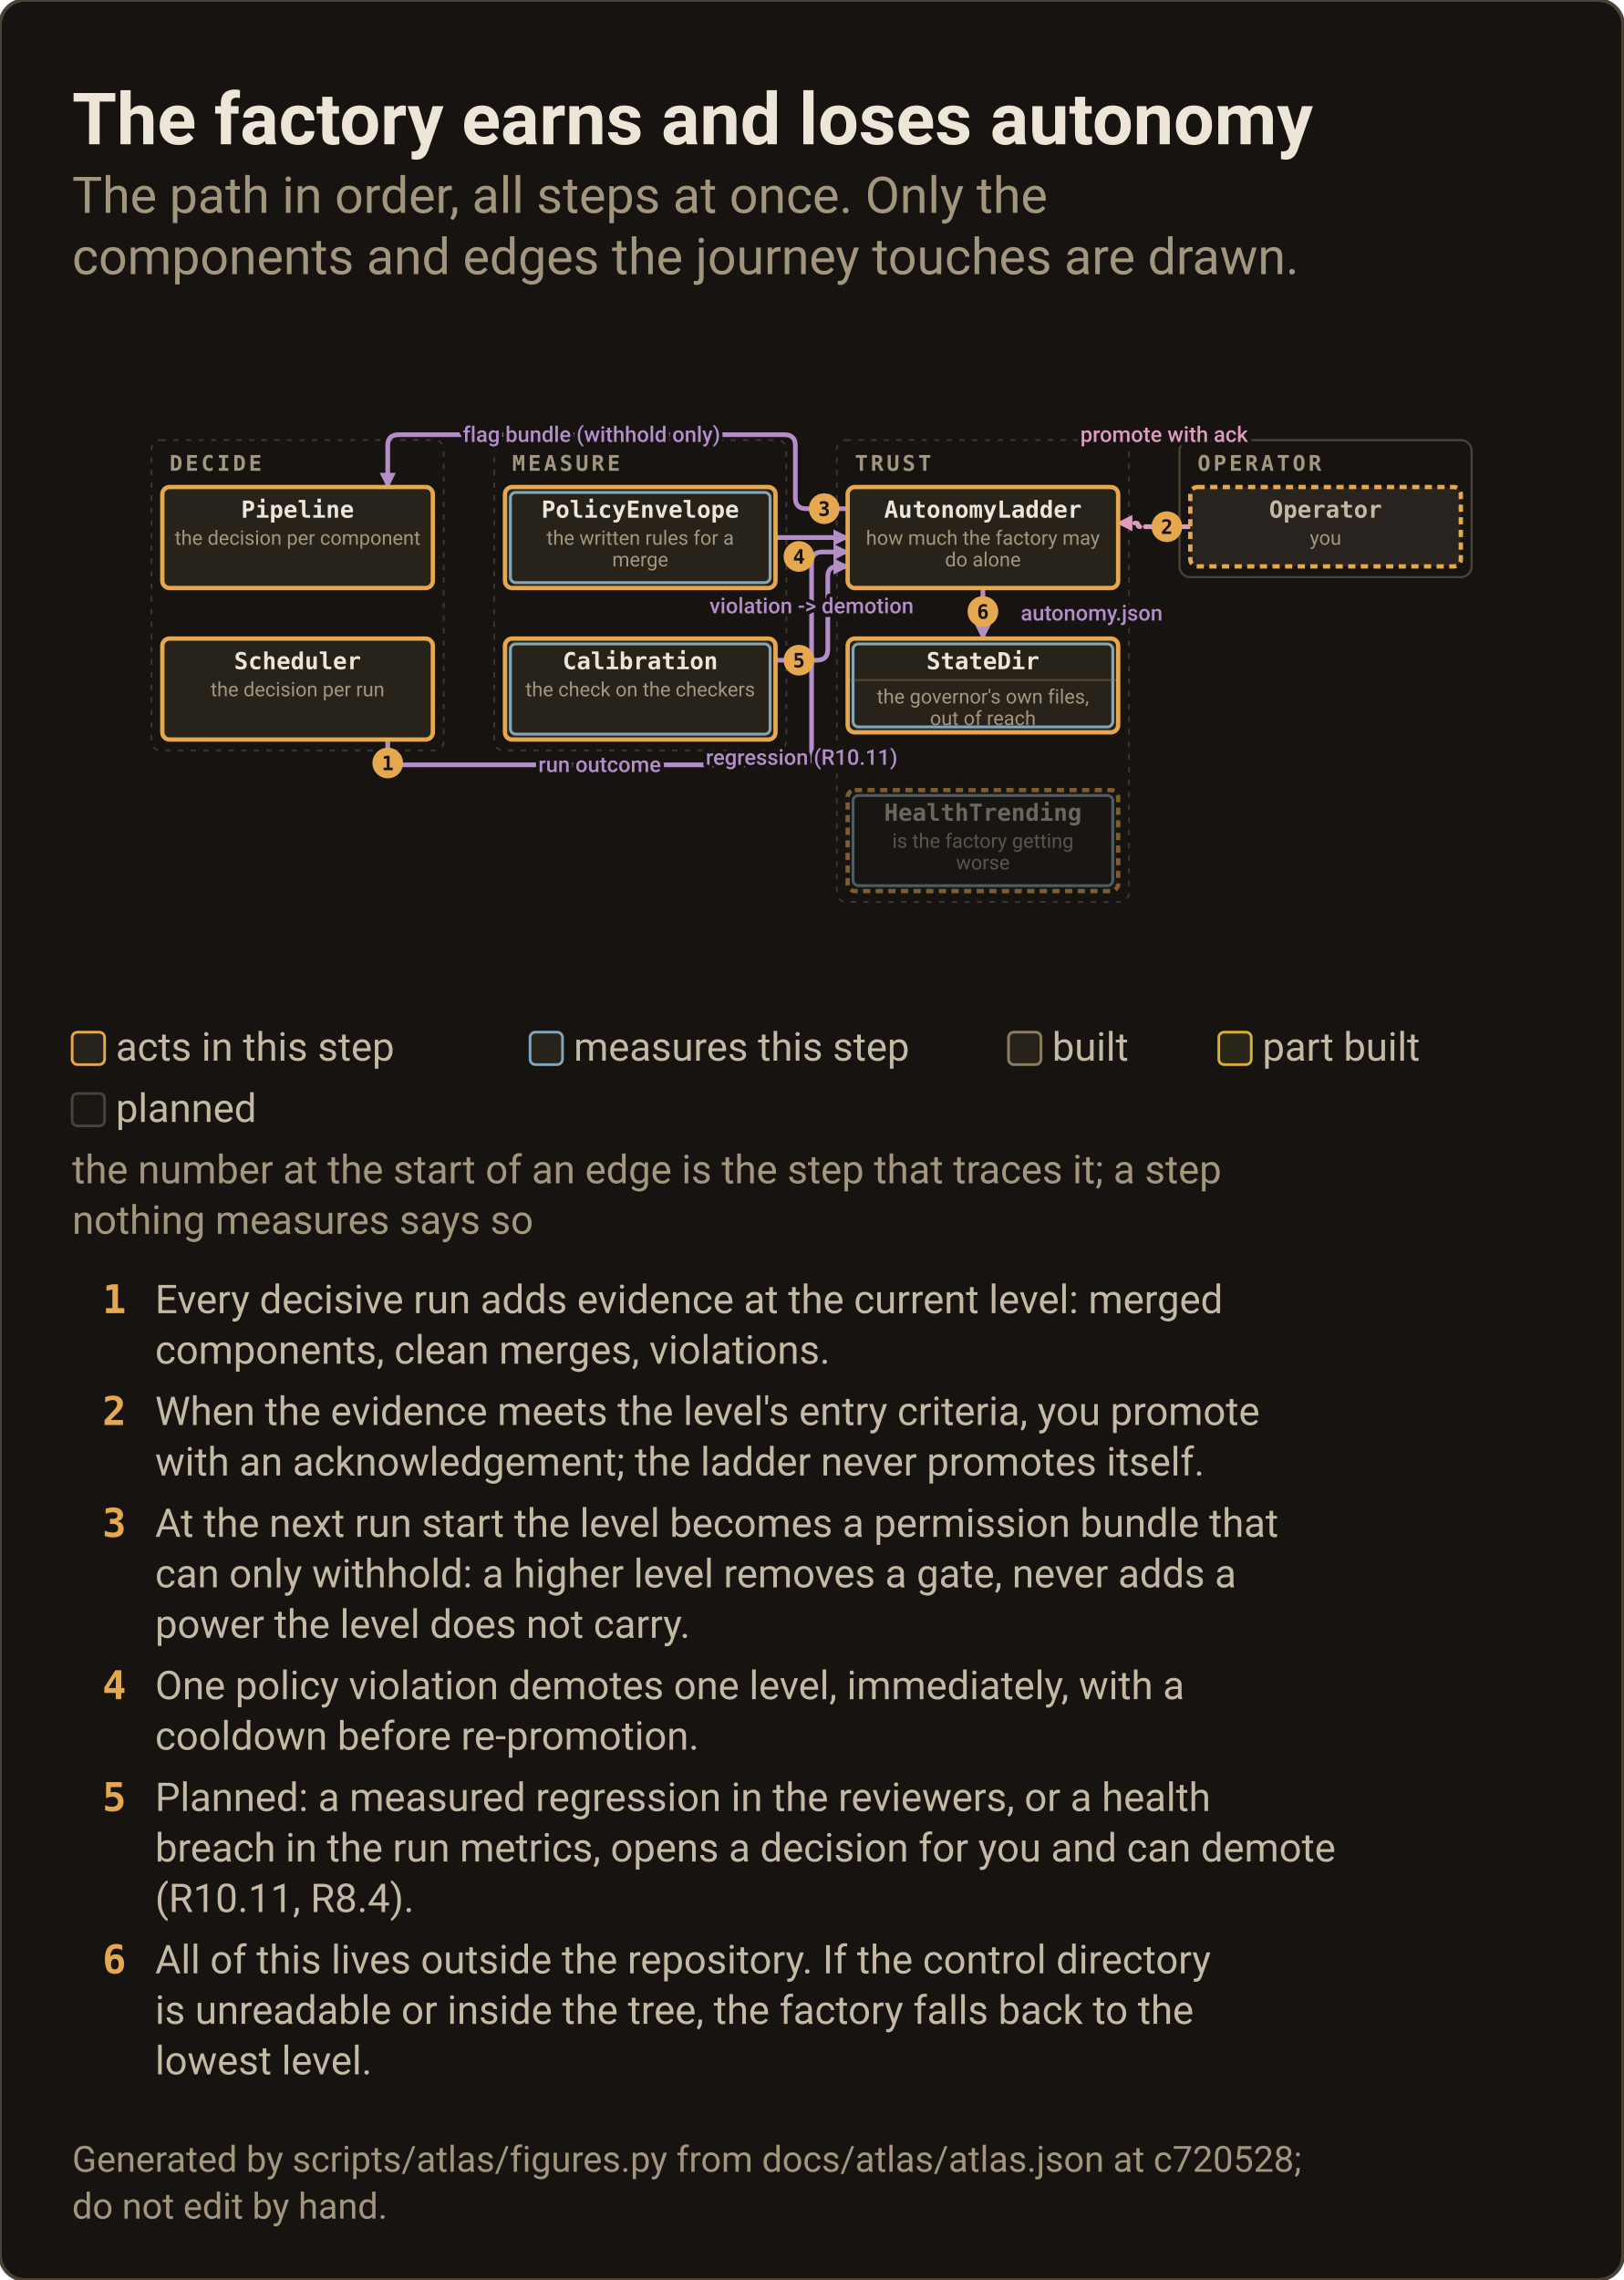
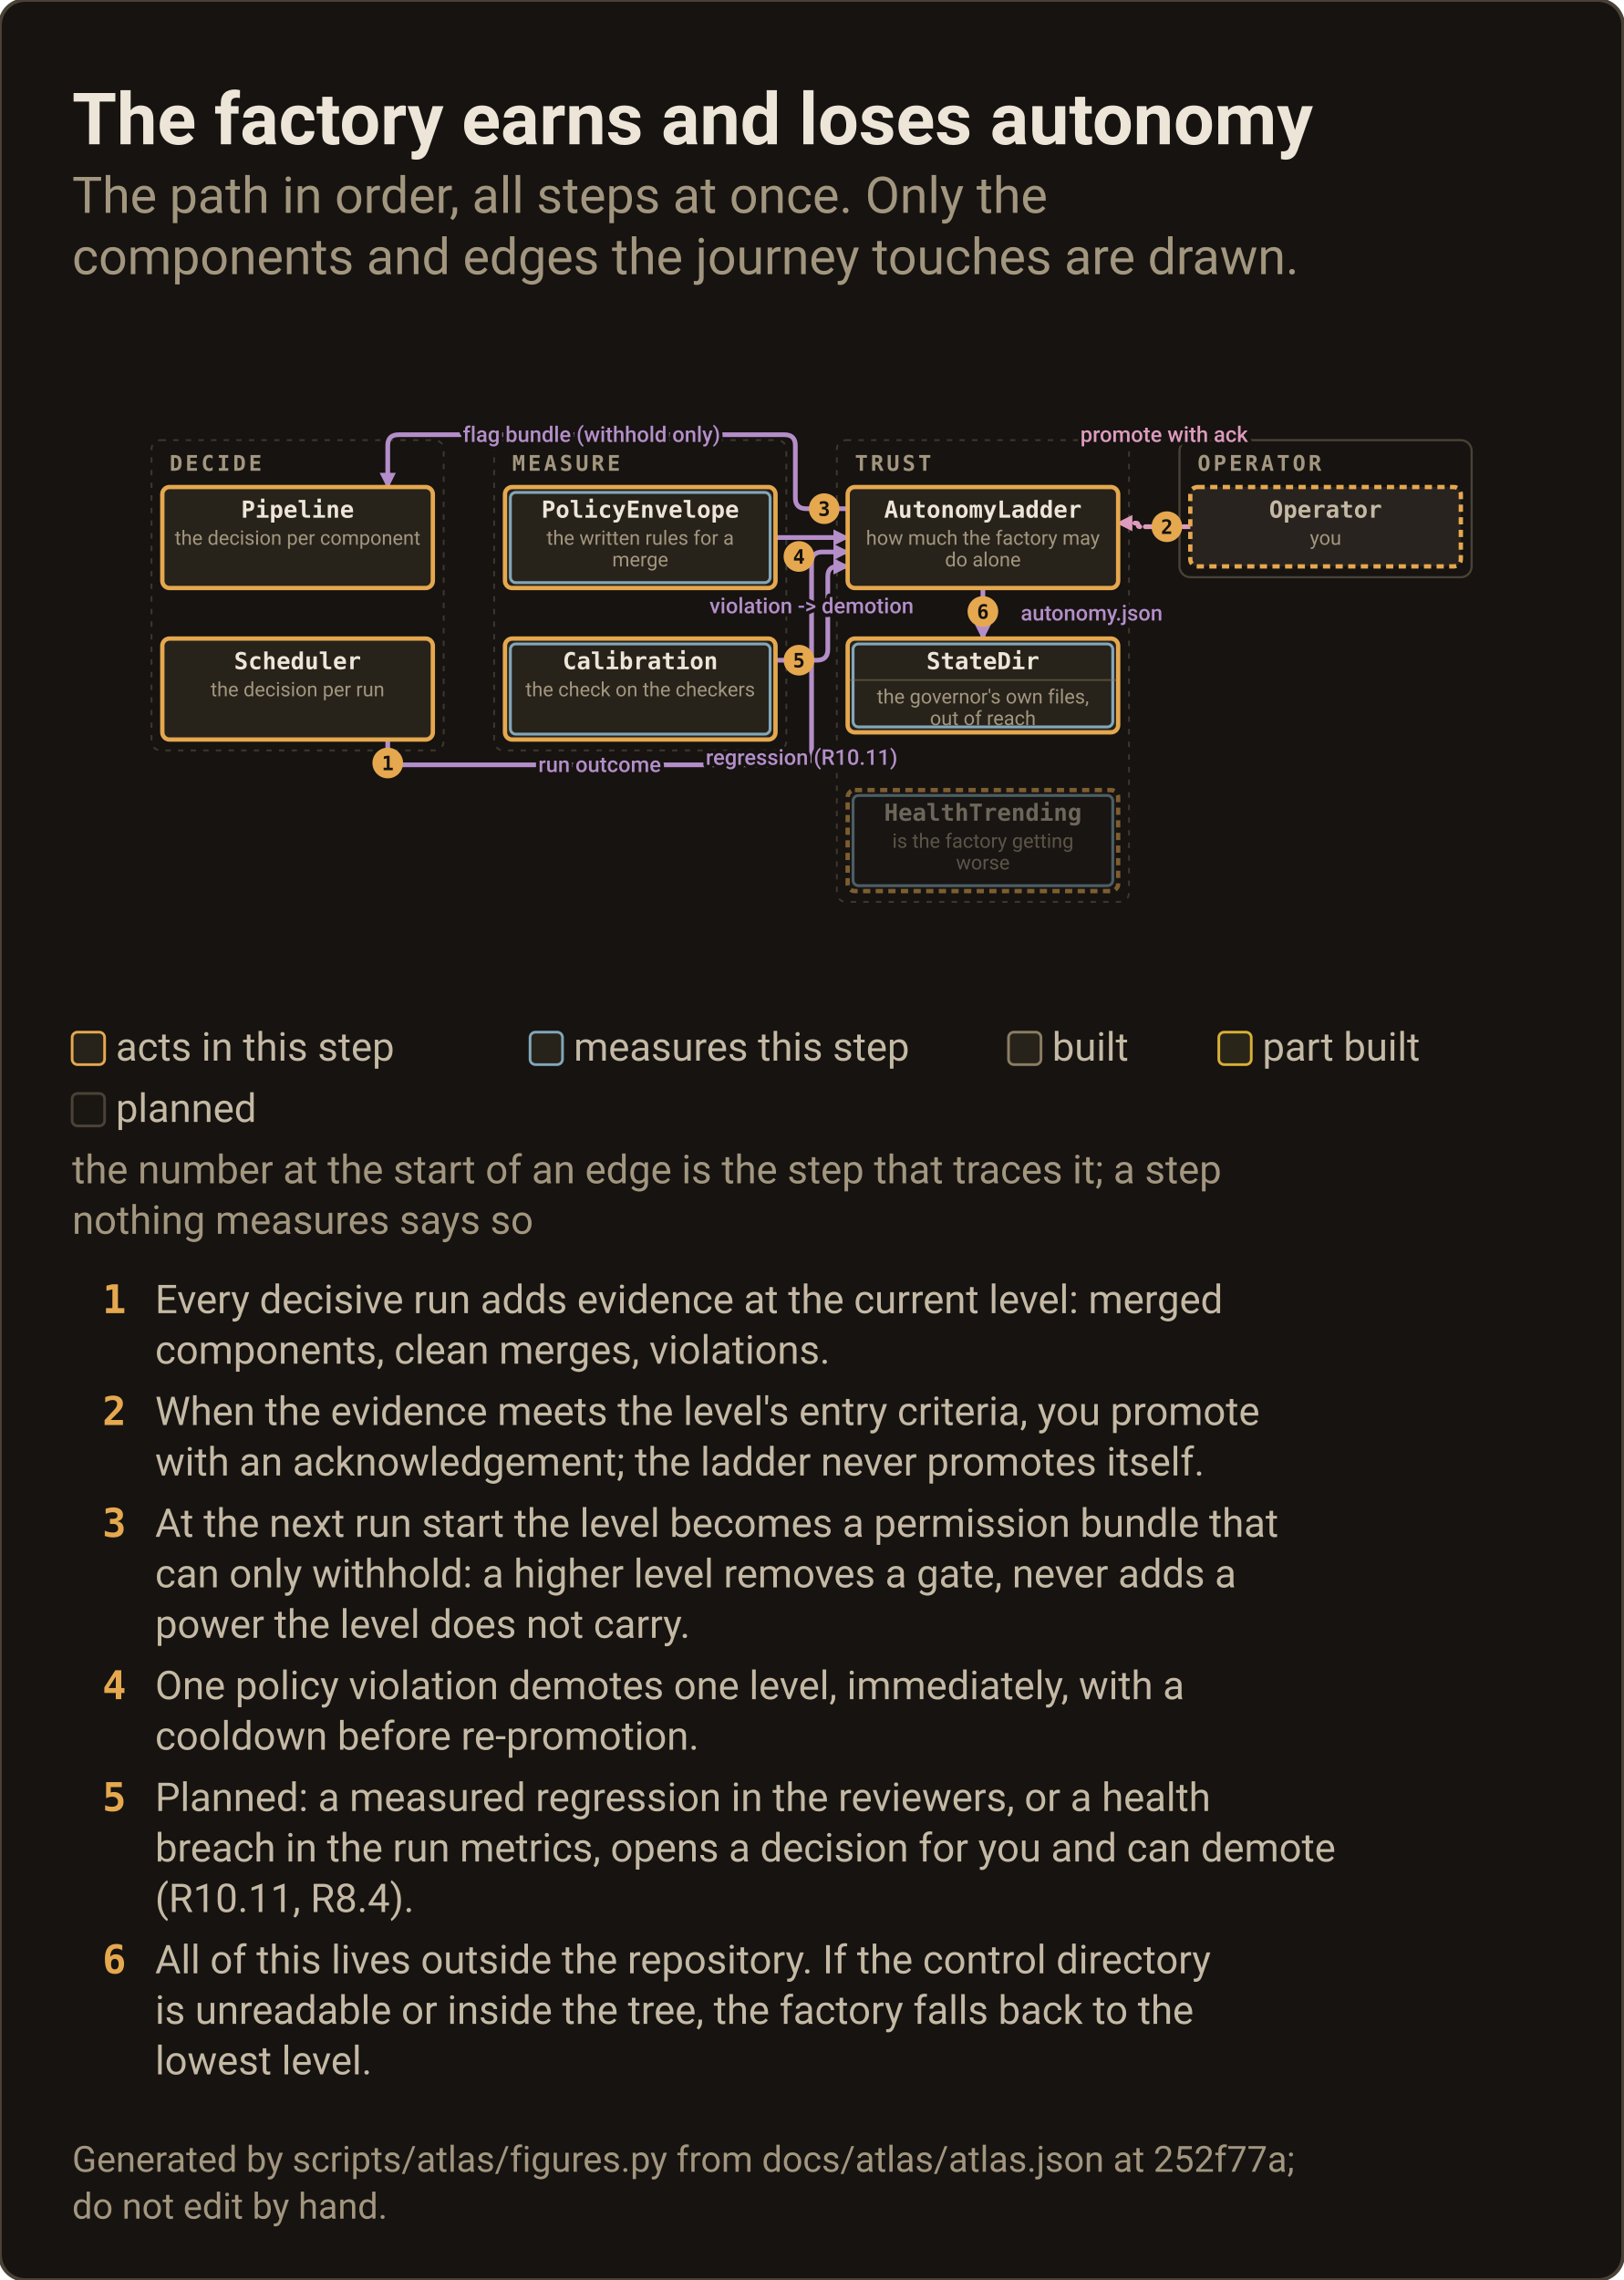
<svg xmlns="http://www.w3.org/2000/svg" width="900" height="1264" viewBox="0 0 900 1264" role="img" aria-label="Journey: The factory earns and loses autonomy">
  <rect x="0" y="0" width="900" height="1264" rx="14" fill="#161310" stroke="#4A4237" stroke-width="2" />
  <text x="40.0" y="80.0" class="c0">The factory earns and loses autonomy</text>
  <text x="40.0" y="118.0" class="c1">The path in order, all steps at once. Only the</text>
  <text x="40.0" y="152.0" class="c1">components and edges the journey touches are drawn.</text>
  <svg id="map" x="76.0" y="170.0" width="748" height="380" viewBox="0 0 748 380" overflow="visible">
    <defs>
      <marker id="map-m-work" viewBox="0 0 8 8" refX="7" refY="4" markerUnits="userSpaceOnUse" markerWidth="9" markerHeight="9" orient="auto-start-reverse">
        <path d="M0,0 L8,4 L0,8 z" fill="#D9CDB2" />
      </marker>
      <marker id="map-m-measure" viewBox="0 0 8 8" refX="7" refY="4" markerUnits="userSpaceOnUse" markerWidth="9" markerHeight="9" orient="auto-start-reverse">
        <path d="M0,0 L8,4 L0,8 z" fill="#82A7BA" />
      </marker>
      <marker id="map-m-feedback" viewBox="0 0 8 8" refX="7" refY="4" markerUnits="userSpaceOnUse" markerWidth="9" markerHeight="9" orient="auto-start-reverse">
        <path d="M0,0 L8,4 L0,8 z" fill="#E39A86" />
      </marker>
      <marker id="map-m-operator" viewBox="0 0 8 8" refX="7" refY="4" markerUnits="userSpaceOnUse" markerWidth="9" markerHeight="9" orient="auto-start-reverse">
        <path d="M0,0 L8,4 L0,8 z" fill="#DD9BBD" />
      </marker>
      <marker id="map-m-trust" viewBox="0 0 8 8" refX="7" refY="4" markerUnits="userSpaceOnUse" markerWidth="9" markerHeight="9" orient="auto-start-reverse">
        <path d="M0,0 L8,4 L0,8 z" fill="#B48EC9" />
      </marker>
      <marker id="map-m-learn" viewBox="0 0 8 8" refX="7" refY="4" markerUnits="userSpaceOnUse" markerWidth="9" markerHeight="9" orient="auto-start-reverse">
        <path d="M0,0 L8,4 L0,8 z" fill="#86C9A9" />
      </marker>
      <marker id="map-m-record" viewBox="0 0 8 8" refX="7" refY="4" markerUnits="userSpaceOnUse" markerWidth="9" markerHeight="9" orient="auto-start-reverse">
        <path d="M0,0 L8,4 L0,8 z" fill="#B7C27C" />
      </marker>
      <marker id="map-m-change" viewBox="0 0 8 8" refX="7" refY="4" markerUnits="userSpaceOnUse" markerWidth="9" markerHeight="9" orient="auto-start-reverse">
        <path d="M0,0 L8,4 L0,8 z" fill="#E26D5A" />
      </marker>
      <marker id="map-m-reach" viewBox="0 0 8 8" refX="7" refY="4" markerUnits="userSpaceOnUse" markerWidth="9" markerHeight="9" orient="auto-start-reverse">
        <path d="M0,0 L8,4 L0,8 z" fill="#E5A84F" />
      </marker>
    </defs>
    <style>#map .node.quiet{opacity:.42}#map .node.planned{opacity:.5}#map .node.planned.quiet{opacity:.3}#map .node.meas .node__box{stroke:#82A7BA;stroke-width:2.2}#map .node.acts .node__box{stroke:#E5A84F;stroke-width:2.4}#map .node__ring{display:none;fill:none;stroke:#82A7BA;stroke-width:1.6}#map .node.meas .node__ring{display:inline}#map .flow.planned{opacity:.35}#map .flowlbl.planned{opacity:.5}#map .flow.off,#map .flowlbl.off{display:none}#map .flow.hot{opacity:1;stroke-opacity:1;stroke-width:2.6}#map .flowlbl.hot{opacity:1}</style>
    <rect x="8.0" y="74.0" width="162.0" height="172.0" rx="5" fill="none" stroke="#A2967F" stroke-opacity=".28" stroke-width="1" stroke-dasharray="3 4" />
    <text x="18.0" y="91.0" class="t3">DECIDE</text>
    <rect x="198.0" y="74.0" width="162.0" height="172.0" rx="5" fill="none" stroke="#A2967F" stroke-opacity=".28" stroke-width="1" stroke-dasharray="3 4" />
    <text x="208.0" y="91.0" class="t3">MEASURE</text>
    <rect x="388.0" y="74.0" width="162.0" height="256.0" rx="5" fill="none" stroke="#A2967F" stroke-opacity=".28" stroke-width="1" stroke-dasharray="3 4" />
    <text x="398.0" y="91.0" class="t3">TRUST</text>
    <rect x="578.0" y="74.0" width="162.0" height="76.0" rx="6" fill="none" stroke="#4A4237" stroke-width="1.2" />
    <text x="588.0" y="91.0" class="t3">OPERATOR</text>
    <g data-layer="flow">
      <path id="map-f48" class="flow trust hot" data-edge="48" data-from="Scheduler" data-to="AutonomyLadder" data-art="run outcome" data-kind="trust" data-layer="trust" d="M 139.0 240.0 L 139.0 248.0 Q 139.0 254.0 145.0 254.0 L 368.0 254.0 Q 374.0 254.0 374.0 248.0 L 374.0 142.0 Q 374.0 136.0 380.0 136.0 L 394.0 136.0" fill="none" stroke="#B48EC9" stroke-opacity="0.82" stroke-width="1.2" stroke-linecap="round" marker-end="url(#map-m-trust)" />
      <path id="map-f67" class="flow trust planned hot" data-edge="67" data-from="Operator" data-to="AutonomyLadder" data-art="promote with ack" data-kind="trust" data-layer="operator" d="M 584.0 122.0 L 556.0 122.0 Q 555.0 122.0 555.0 121.0 L 555.0 121.0 Q 555.0 120.0 554.0 120.0 L 544.0 120.0" fill="none" stroke="#DD9BBD" stroke-opacity="0.82" stroke-width="1.2" stroke-dasharray="4 3" stroke-linecap="round" marker-end="url(#map-m-operator)" />
      <path id="map-f49" class="flow trust hot" data-edge="49" data-from="AutonomyLadder" data-to="Pipeline" data-art="flag bundle (withhold only)" data-kind="trust" data-layer="trust" d="M 394.0 112.0 L 371.0 112.0 Q 365.0 112.0 365.0 106.0 L 365.0 77.0 Q 365.0 71.0 359.0 71.0 L 145.0 71.0 Q 139.0 71.0 139.0 77.0 L 139.0 100.0" fill="none" stroke="#B48EC9" stroke-opacity="0.82" stroke-width="1.2" stroke-linecap="round" marker-end="url(#map-m-trust)" />
      <path id="map-f50" class="flow trust hot" data-edge="50" data-from="PolicyEnvelope" data-to="AutonomyLadder" data-art="violation -&gt; demotion" data-kind="trust" data-layer="trust" d="M 354.0 128.0 L 394.0 128.0" fill="none" stroke="#B48EC9" stroke-opacity="0.82" stroke-width="1.2" stroke-linecap="round" marker-end="url(#map-m-trust)" />
      <path id="map-f51" class="flow trust hot" data-edge="51" data-from="Calibration" data-to="AutonomyLadder" data-art="regression (R10.11)" data-kind="trust" data-layer="trust" d="M 354.0 196.0 L 377.0 196.0 Q 383.0 196.0 383.0 190.0 L 383.0 149.5 Q 383.0 144.0 388.5 144.0 L 394.0 144.0" fill="none" stroke="#B48EC9" stroke-opacity="0.82" stroke-width="1.2" stroke-linecap="round" marker-end="url(#map-m-trust)" />
      <path id="map-f52" class="flow trust hot" data-edge="52" data-from="AutonomyLadder" data-to="StateDir" data-art="autonomy.json" data-kind="trust" data-layer="trust" d="M 469.0 156.0 L 469.0 184.0" fill="none" stroke="#B48EC9" stroke-opacity="0.82" stroke-width="1.2" stroke-linecap="round" marker-end="url(#map-m-trust)" />
    </g>
    <g class="node built acts meas" data-id="PolicyEnvelope" data-kind="component" data-state="built" data-region="measure" role="button" tabindex="0" aria-label="PolicyEnvelope, the written rules for a merge, built">
      <rect class="node__box" x="204.0" y="100.0" width="150.0" height="56.0" rx="4.0" fill="#27221A" stroke="#8A7D63" stroke-width="1.1" />
      <rect class="node__ring" x="207.0" y="103.0" width="144.0" height="50.0" rx="3.0" />
      <text x="279.0" y="117.0" class="t4">PolicyEnvelope</text>
      <g data-layer="job">
        <text x="279.0" y="132.0" class="t5">the written rules for a</text>
        <text x="279.0" y="144.0" class="t5">merge</text>
      </g>
    </g>
    <g class="node built acts meas" data-id="Calibration" data-kind="component" data-state="built" data-region="measure" role="button" tabindex="0" aria-label="Calibration, the check on the checkers, built">
      <rect class="node__box" x="204.0" y="184.0" width="150.0" height="56.0" rx="4.0" fill="#27221A" stroke="#8A7D63" stroke-width="1.1" />
      <rect class="node__ring" x="207.0" y="187.0" width="144.0" height="50.0" rx="3.0" />
      <text x="279.0" y="201.0" class="t4">Calibration</text>
      <g data-layer="job">
        <text x="279.0" y="216.0" class="t5">the check on the checkers</text>
      </g>
    </g>
    <g class="node built acts" data-id="Pipeline" data-kind="component" data-state="built" data-region="decide" role="button" tabindex="0" aria-label="Pipeline, the decision per component, built">
      <rect class="node__box" x="14.0" y="100.0" width="150.0" height="56.0" rx="4.0" fill="#27221A" stroke="#8A7D63" stroke-width="1.1" />
      <rect class="node__ring" x="17.0" y="103.0" width="144.0" height="50.0" rx="3.0" />
      <text x="89.0" y="117.0" class="t4">Pipeline</text>
      <g data-layer="job">
        <text x="89.0" y="132.0" class="t5">the decision per component</text>
      </g>
    </g>
    <g class="node built acts" data-id="Scheduler" data-kind="component" data-state="built" data-region="decide" role="button" tabindex="0" aria-label="Scheduler, the decision per run, built">
      <rect class="node__box" x="14.0" y="184.0" width="150.0" height="56.0" rx="4.0" fill="#27221A" stroke="#8A7D63" stroke-width="1.1" />
      <rect class="node__ring" x="17.0" y="187.0" width="144.0" height="50.0" rx="3.0" />
      <text x="89.0" y="201.0" class="t4">Scheduler</text>
      <g data-layer="job">
        <text x="89.0" y="216.0" class="t5">the decision per run</text>
      </g>
    </g>
    <g class="node built acts" data-id="AutonomyLadder" data-kind="component" data-state="built" data-region="trust" role="button" tabindex="0" aria-label="AutonomyLadder, how much the factory may do alone, built">
      <rect class="node__box" x="394.0" y="100.0" width="150.0" height="56.0" rx="4.0" fill="#27221A" stroke="#8A7D63" stroke-width="1.1" />
      <rect class="node__ring" x="397.0" y="103.0" width="144.0" height="50.0" rx="3.0" />
      <text x="469.0" y="117.0" class="t4">AutonomyLadder</text>
      <g data-layer="job">
        <text x="469.0" y="132.0" class="t5">how much the factory may</text>
        <text x="469.0" y="144.0" class="t5">do alone</text>
      </g>
    </g>
    <g class="node built acts meas" data-id="StateDir" data-kind="store" data-state="built" data-region="trust" role="button" tabindex="0" aria-label="StateDir, the governor's own files, out of reach, built">
      <rect class="node__box" x="394.0" y="184.0" width="150.0" height="52.0" rx="4.0" fill="#27221A" stroke="#8A7D63" stroke-width="1.1" />
      <rect class="node__ring" x="397.0" y="187.0" width="144.0" height="46.0" rx="3.0" />
      <text x="469.0" y="201.0" class="t4">StateDir</text>
      <line x1="395.0" y1="207.0" x2="543.0" y2="207.0" stroke="#8A7D63" stroke-opacity=".45" stroke-width="1" />
      <g data-layer="job">
        <text x="469.0" y="220.0" class="t5">the governor's own files,</text>
        <text x="469.0" y="232.0" class="t5">out of reach</text>
      </g>
    </g>
    <g class="node planned acts meas" data-id="HealthTrending" data-kind="component" data-state="planned" data-region="trust" role="button" tabindex="0" aria-label="HealthTrending, is the factory getting worse, planned">
      <rect class="node__box" x="394.0" y="268.0" width="150.0" height="56.0" rx="4.0" fill="#1A1713" stroke="#4A4237" stroke-width="1.1" stroke-dasharray="4 3" />
      <rect class="node__ring" x="397.0" y="271.0" width="144.0" height="50.0" rx="3.0" />
      <text x="469.0" y="285.0" class="t6">HealthTrending</text>
      <g data-layer="job">
        <text x="469.0" y="300.0" class="t5">is the factory getting</text>
        <text x="469.0" y="312.0" class="t5">worse</text>
      </g>
    </g>
    <g class="node actor acts" data-id="Operator" data-kind="actor" data-state="planned" data-region="operator" role="button" tabindex="0" aria-label="Operator, you, outside">
      <rect class="node__box" x="584.0" y="100.0" width="150.0" height="44.0" rx="4.0" fill="#28231E" stroke="#A2967F" stroke-width="1.1" stroke-dasharray="4 3" />
      <rect class="node__ring" x="587.0" y="103.0" width="144.0" height="38.0" rx="3.0" />
      <text x="659.0" y="117.0" class="t6">Operator</text>
      <g data-layer="job">
        <text x="659.0" y="132.0" class="t5">you</text>
      </g>
    </g>
    <g data-layer="flow">
      <g class="flowlbl trust hot" data-edge="48" data-from="Scheduler" data-to="AutonomyLadder" data-layer="trust">
        <text x="256.5" y="258.0" class="t1">run outcome</text>
      </g>
      <g class="flowlbl trust planned hot" data-edge="67" data-from="Operator" data-to="AutonomyLadder" data-layer="operator">
        <text x="569.5" y="75.0" class="t2">promote with ack</text>
      </g>
      <g class="flowlbl trust hot" data-edge="49" data-from="AutonomyLadder" data-to="Pipeline" data-layer="trust">
        <text x="252.0" y="75.0" class="t1">flag bundle (withhold only)</text>
      </g>
      <g class="flowlbl trust hot" data-edge="50" data-from="PolicyEnvelope" data-to="AutonomyLadder" data-layer="trust">
        <text x="374.0" y="170.0" class="t1">violation -&gt; demotion</text>
      </g>
      <g class="flowlbl trust hot" data-edge="51" data-from="Calibration" data-to="AutonomyLadder" data-layer="trust">
        <text x="368.5" y="254.0" class="t1">regression (R10.11)</text>
      </g>
      <g class="flowlbl trust hot" data-edge="52" data-from="AutonomyLadder" data-to="StateDir" data-layer="trust">
        <text x="529.3" y="174.0" class="t1">autonomy.json</text>
      </g>
    </g>
    <g data-layer="steps">
      <g class="step" data-edge="48">
        <circle cx="139.0" cy="253.0" r="8.5" fill="#E5A84F" />
        <text x="139.0" y="257.0" class="t0">1</text>
      </g>
      <g class="step" data-edge="67">
        <circle cx="571.0" cy="122.0" r="8.5" fill="#E5A84F" />
        <text x="571.0" y="126.0" class="t0">2</text>
      </g>
      <g class="step" data-edge="49">
        <circle cx="381.0" cy="112.0" r="8.5" fill="#E5A84F" />
        <text x="381.0" y="116.0" class="t0">3</text>
      </g>
      <g class="step" data-edge="50">
        <circle cx="367.0" cy="138.5" r="8.5" fill="#E5A84F" />
        <text x="367.0" y="142.5" class="t0">4</text>
      </g>
      <g class="step" data-edge="51">
        <circle cx="367.0" cy="196.0" r="8.5" fill="#E5A84F" />
        <text x="367.0" y="200.0" class="t0">5</text>
      </g>
      <g class="step" data-edge="52">
        <circle cx="469.0" cy="169.0" r="8.5" fill="#E5A84F" />
        <text x="469.0" y="173.0" class="t0">6</text>
      </g>
    </g>
    <style>#map .t0{font-family:ui-monospace,"SF Mono",SFMono-Regular,"JetBrains Mono",Menlo,Consolas,monospace;font-size:11.0px;font-weight:700;fill:#161310;text-anchor:middle}#map .t1{font-family:ui-sans-serif,system-ui,-apple-system,"SF Pro Text","Segoe UI",Roboto,"Helvetica Neue",Arial,sans-serif;font-size:12.0px;font-weight:500;fill:#B48EC9;text-anchor:middle;paint-order:stroke;stroke:#161310;stroke-width:4;stroke-linejoin:round}#map .t2{font-family:ui-sans-serif,system-ui,-apple-system,"SF Pro Text","Segoe UI",Roboto,"Helvetica Neue",Arial,sans-serif;font-size:12.0px;font-weight:500;fill:#DD9BBD;text-anchor:middle;paint-order:stroke;stroke:#161310;stroke-width:4;stroke-linejoin:round}#map .t3{font-family:ui-monospace,"SF Mono",SFMono-Regular,"JetBrains Mono",Menlo,Consolas,monospace;font-size:12.0px;font-weight:600;fill:#A2967F;text-anchor:start;letter-spacing:.13em}#map .t4{font-family:ui-monospace,"SF Mono",SFMono-Regular,"JetBrains Mono",Menlo,Consolas,monospace;font-size:13.0px;font-weight:600;fill:#ECE5D8;text-anchor:middle}#map .t5{font-family:ui-sans-serif,system-ui,-apple-system,"SF Pro Text","Segoe UI",Roboto,"Helvetica Neue",Arial,sans-serif;font-size:11.0px;font-weight:400;fill:#A2967F;text-anchor:middle}#map .t6{font-family:ui-monospace,"SF Mono",SFMono-Regular,"JetBrains Mono",Menlo,Consolas,monospace;font-size:13.0px;font-weight:600;fill:#C4B9A4;text-anchor:middle}</style>
  </svg>
  <rect x="40.0" y="572.2" width="18" height="18" rx="3" fill="#27221A" stroke="#E5A84F" stroke-width="1.5" />
  <text x="64.2" y="588.0" class="c2">acts in this step</text>
  <rect x="293.9" y="572.2" width="18" height="18" rx="3" fill="#27221A" stroke="#82A7BA" stroke-width="1.5" />
  <text x="318.1" y="588.0" class="c2">measures this step</text>
  <rect x="559.2" y="572.2" width="18" height="18" rx="3" fill="#27221A" stroke="#8A7D63" stroke-width="1.5" />
  <text x="583.4" y="588.0" class="c2">built</text>
  <rect x="675.8" y="572.2" width="18" height="18" rx="3" fill="#2A2519" stroke="#D9B036" stroke-width="1.5" />
  <text x="700.0" y="588.0" class="c2">part built</text>
  <rect x="40.0" y="606.2" width="18" height="18" rx="3" fill="#1A1713" stroke="#4A4237" stroke-width="1.5" />
  <text x="64.2" y="622.0" class="c2">planned</text>
  <text x="40.0" y="656.0" class="c3">the number at the start of an edge is the step that traces it; a step</text>
  <text x="40.0" y="684.0" class="c3">nothing measures says so</text>
  <text x="70.0" y="728.0" class="c4">1</text>
  <text x="86.0" y="728.0" class="c2">Every decisive run adds evidence at the current level: merged</text>
  <text x="86.0" y="756.0" class="c2">components, clean merges, violations.</text>
  <text x="70.0" y="790.0" class="c4">2</text>
  <text x="86.0" y="790.0" class="c2">When the evidence meets the level's entry criteria, you promote</text>
  <text x="86.0" y="818.0" class="c2">with an acknowledgement; the ladder never promotes itself.</text>
  <text x="70.0" y="852.0" class="c4">3</text>
  <text x="86.0" y="852.0" class="c2">At the next run start the level becomes a permission bundle that</text>
  <text x="86.0" y="880.0" class="c2">can only withhold: a higher level removes a gate, never adds a</text>
  <text x="86.0" y="908.0" class="c2">power the level does not carry.</text>
  <text x="70.0" y="942.0" class="c4">4</text>
  <text x="86.0" y="942.0" class="c2">One policy violation demotes one level, immediately, with a</text>
  <text x="86.0" y="970.0" class="c2">cooldown before re-promotion.</text>
  <text x="70.0" y="1004.0" class="c4">5</text>
  <text x="86.0" y="1004.0" class="c2">Planned: a measured regression in the reviewers, or a health</text>
  <text x="86.0" y="1032.0" class="c2">breach in the run metrics, opens a decision for you and can demote</text>
  <text x="86.0" y="1060.0" class="c2">(R10.11, R8.4).</text>
  <text x="70.0" y="1094.0" class="c4">6</text>
  <text x="86.0" y="1094.0" class="c2">All of this lives outside the repository. If the control directory</text>
  <text x="86.0" y="1122.0" class="c2">is unreadable or inside the tree, the factory falls back to the</text>
  <text x="86.0" y="1150.0" class="c2">lowest level.</text>
-   <text x="40.0" y="1204.0" class="c5">Generated by scripts/atlas/figures.py from docs/atlas/atlas.json at c720528;</text>
+   <text x="40.0" y="1204.0" class="c5">Generated by scripts/atlas/figures.py from docs/atlas/atlas.json at 252f77a;</text>
  <text x="40.0" y="1230.0" class="c5">do not edit by hand.</text>
  <style>.c0{font-family:ui-sans-serif,system-ui,-apple-system,"SF Pro Text","Segoe UI",Roboto,"Helvetica Neue",Arial,sans-serif;font-size:40.0px;font-weight:600;fill:#ECE5D8;text-anchor:start}.c1{font-family:ui-sans-serif,system-ui,-apple-system,"SF Pro Text","Segoe UI",Roboto,"Helvetica Neue",Arial,sans-serif;font-size:28.0px;font-weight:400;fill:#A2967F;text-anchor:start}.c2{font-family:ui-sans-serif,system-ui,-apple-system,"SF Pro Text","Segoe UI",Roboto,"Helvetica Neue",Arial,sans-serif;font-size:22.0px;font-weight:400;fill:#C4B9A4;text-anchor:start}.c3{font-family:ui-sans-serif,system-ui,-apple-system,"SF Pro Text","Segoe UI",Roboto,"Helvetica Neue",Arial,sans-serif;font-size:22.0px;font-weight:400;fill:#A2967F;text-anchor:start}.c4{font-family:ui-monospace,"SF Mono",SFMono-Regular,"JetBrains Mono",Menlo,Consolas,monospace;font-size:22.0px;font-weight:700;fill:#E5A84F;text-anchor:end}.c5{font-family:ui-sans-serif,system-ui,-apple-system,"SF Pro Text","Segoe UI",Roboto,"Helvetica Neue",Arial,sans-serif;font-size:20.0px;font-weight:400;fill:#A2967F;text-anchor:start}</style>
</svg>
